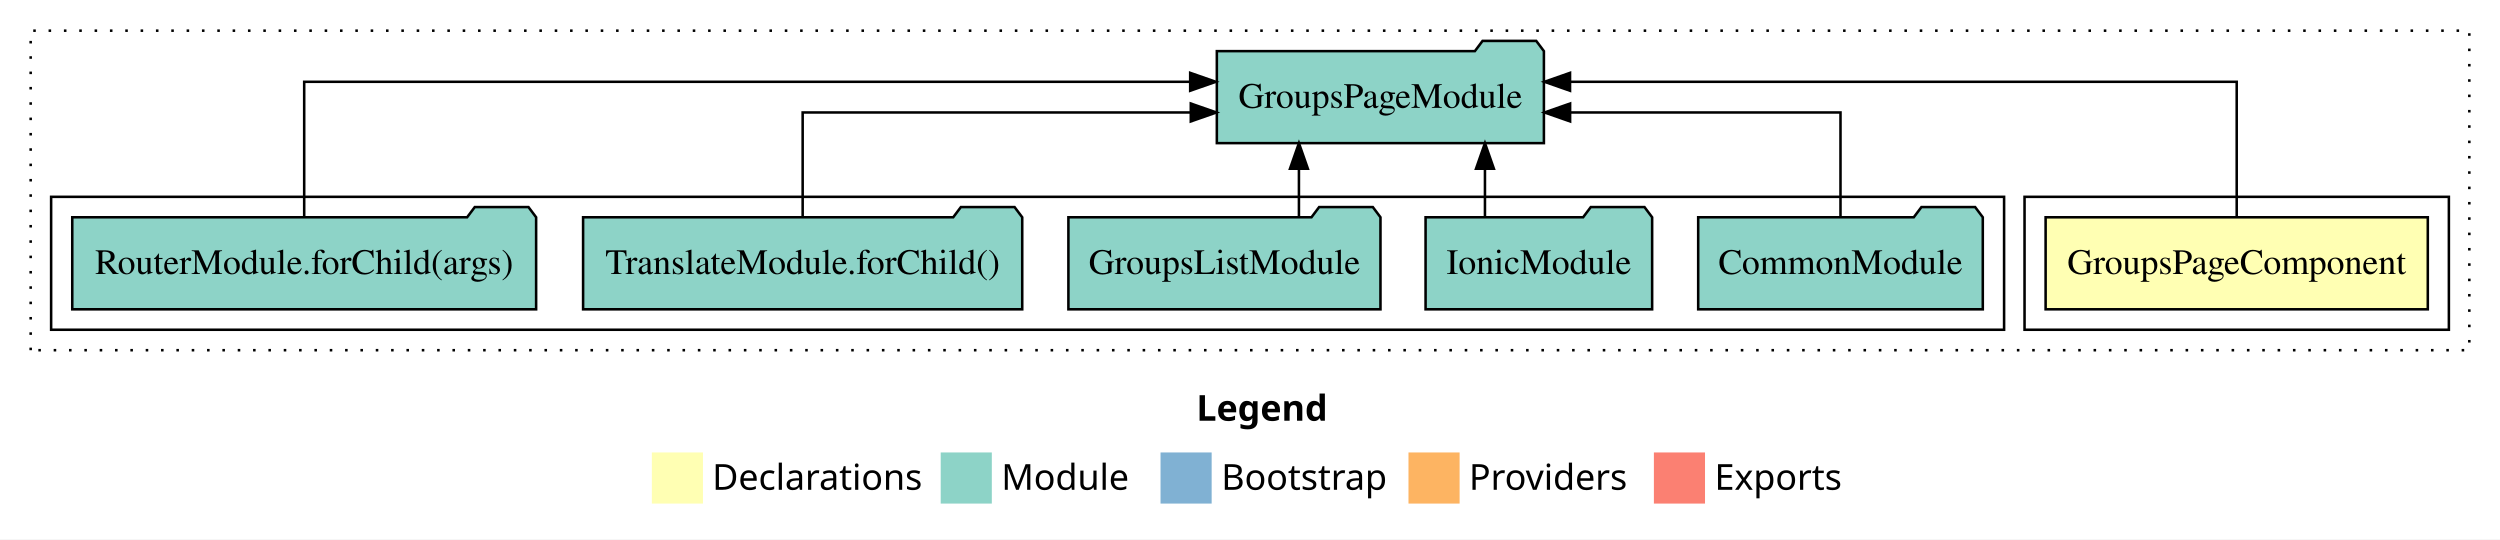
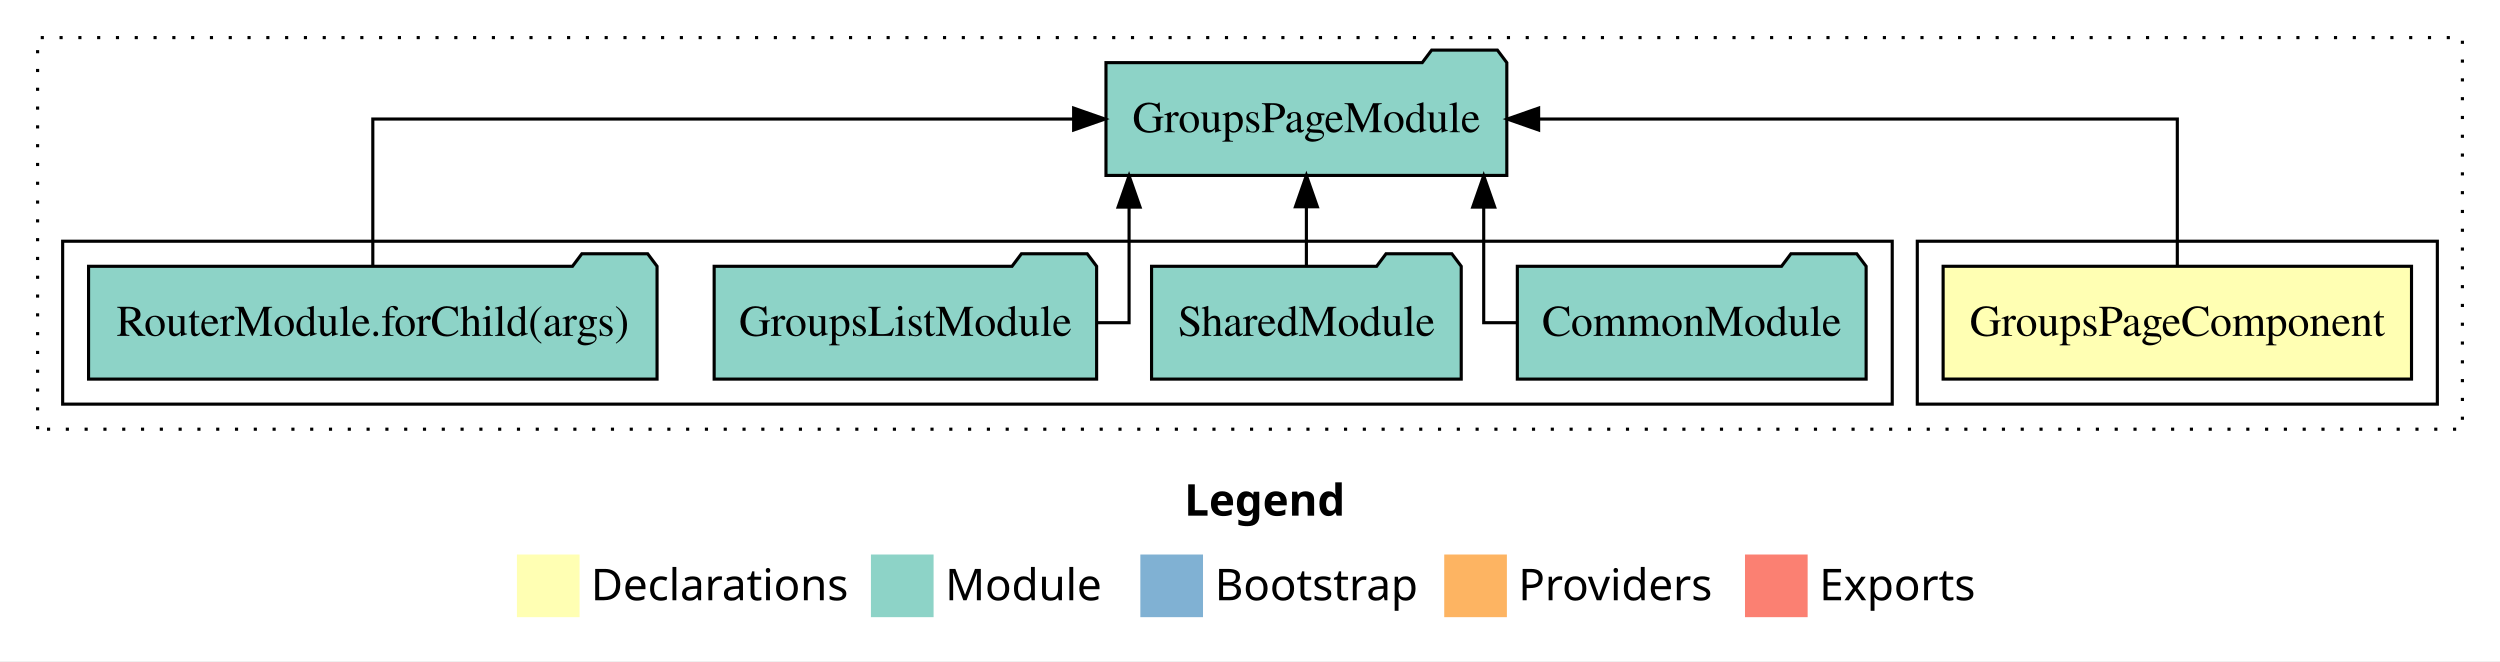
- <svg xmlns="http://www.w3.org/2000/svg" width="978pt" height="211pt" viewBox="0.00 0.00 978.00 211.00">
+ <svg xmlns="http://www.w3.org/2000/svg" width="798pt" height="211pt" viewBox="0.00 0.00 798.00 211.00">
  <g id="graph0" class="graph" transform="scale(1 1) rotate(0) translate(4 207)">
-     <polygon fill="#ffffff" stroke="transparent" points="-4,4 -4,-207 974,-207 974,4 -4,4" />
-     <text text-anchor="start" x="464.009" y="-42.4" font-family="sans-serif" font-weight="bold" font-size="14.00" fill="#000000">Legend</text>
-     <polygon fill="#ffffb3" stroke="transparent" points="251,-10 251,-30 271,-30 271,-10 251,-10" />
-     <text text-anchor="start" x="274.629" y="-15.4" font-family="sans-serif" font-size="14.00" fill="#000000">  Declarations</text>
-     <polygon fill="#8dd3c7" stroke="transparent" points="364,-10 364,-30 384,-30 384,-10 364,-10" />
-     <text text-anchor="start" x="387.725" y="-15.4" font-family="sans-serif" font-size="14.00" fill="#000000">  Module</text>
-     <polygon fill="#80b1d3" stroke="transparent" points="450,-10 450,-30 470,-30 470,-10 450,-10" />
-     <text text-anchor="start" x="473.781" y="-15.4" font-family="sans-serif" font-size="14.00" fill="#000000">  Bootstrap</text>
-     <polygon fill="#fdb462" stroke="transparent" points="547,-10 547,-30 567,-30 567,-10 547,-10" />
-     <text text-anchor="start" x="570.673" y="-15.4" font-family="sans-serif" font-size="14.00" fill="#000000">  Providers</text>
-     <polygon fill="#fb8072" stroke="transparent" points="643,-10 643,-30 663,-30 663,-10 643,-10" />
-     <text text-anchor="start" x="666.726" y="-15.4" font-family="sans-serif" font-size="14.00" fill="#000000">  Exports</text>
+     <polygon fill="#ffffff" stroke="transparent" points="-4,4 -4,-207 794,-207 794,4 -4,4" />
+     <text text-anchor="start" x="374.009" y="-42.4" font-family="sans-serif" font-weight="bold" font-size="14.00" fill="#000000">Legend</text>
+     <polygon fill="#ffffb3" stroke="transparent" points="161,-10 161,-30 181,-30 181,-10 161,-10" />
+     <text text-anchor="start" x="184.629" y="-15.4" font-family="sans-serif" font-size="14.00" fill="#000000">  Declarations</text>
+     <polygon fill="#8dd3c7" stroke="transparent" points="274,-10 274,-30 294,-30 294,-10 274,-10" />
+     <text text-anchor="start" x="297.725" y="-15.4" font-family="sans-serif" font-size="14.00" fill="#000000">  Module</text>
+     <polygon fill="#80b1d3" stroke="transparent" points="360,-10 360,-30 380,-30 380,-10 360,-10" />
+     <text text-anchor="start" x="383.781" y="-15.4" font-family="sans-serif" font-size="14.00" fill="#000000">  Bootstrap</text>
+     <polygon fill="#fdb462" stroke="transparent" points="457,-10 457,-30 477,-30 477,-10 457,-10" />
+     <text text-anchor="start" x="480.673" y="-15.4" font-family="sans-serif" font-size="14.00" fill="#000000">  Providers</text>
+     <polygon fill="#fb8072" stroke="transparent" points="553,-10 553,-30 573,-30 573,-10 553,-10" />
+     <text text-anchor="start" x="576.726" y="-15.4" font-family="sans-serif" font-size="14.00" fill="#000000">  Exports</text>
    <g id="clust1" class="cluster">
-       <polygon fill="none" stroke="#000000" stroke-dasharray="1,5" points="8,-70 8,-195 962,-195 962,-70 8,-70" />
+       <polygon fill="none" stroke="#000000" stroke-dasharray="1,5" points="8,-70 8,-195 782,-195 782,-70 8,-70" />
    </g>
    <g id="clust2" class="cluster">
-       <polygon fill="none" stroke="#000000" points="788,-78 788,-130 954,-130 954,-78 788,-78" />
+       <polygon fill="none" stroke="#000000" points="608,-78 608,-130 774,-130 774,-78 608,-78" />
    </g>
    <g id="clust4" class="cluster">
-       <polygon fill="none" stroke="#000000" points="16,-78 16,-130 780,-130 780,-78 16,-78" />
+       <polygon fill="none" stroke="#000000" points="16,-78 16,-130 600,-130 600,-78 16,-78" />
    </g>
    <g id="node1" class="node">
-       <polygon fill="#ffffb3" stroke="#000000" points="945.756,-122 796.244,-122 796.244,-86 945.756,-86 945.756,-122" />
-       <text text-anchor="middle" x="871" y="-99.8" font-family="Times,serif" font-size="14.00" fill="#000000">GroupsPageComponent</text>
+       <polygon fill="#ffffb3" stroke="#000000" points="765.756,-122 616.244,-122 616.244,-86 765.756,-86 765.756,-122" />
+       <text text-anchor="middle" x="691" y="-99.8" font-family="Times,serif" font-size="14.00" fill="#000000">GroupsPageComponent</text>
    </g>
    <g id="node2" class="node">
-       <polygon fill="#8dd3c7" stroke="#000000" points="599.973,-187 596.973,-191 575.973,-191 572.973,-187 472.027,-187 472.027,-151 599.973,-151 599.973,-187" />
-       <text text-anchor="middle" x="536" y="-164.8" font-family="Times,serif" font-size="14.00" fill="#000000">GroupsPageModule</text>
+       <polygon fill="#8dd3c7" stroke="#000000" points="476.973,-187 473.973,-191 452.973,-191 449.973,-187 349.027,-187 349.027,-151 476.973,-151 476.973,-187" />
+       <text text-anchor="middle" x="413" y="-164.8" font-family="Times,serif" font-size="14.00" fill="#000000">GroupsPageModule</text>
    </g>
    <g id="edge1" class="edge">
-       <path fill="none" stroke="#000000" d="M871,-122.284C871,-143.321 871,-175 871,-175 871,-175 610.195,-175 610.195,-175" />
-       <polygon fill="#000000" stroke="#000000" points="610.195,-171.5 600.195,-175 610.195,-178.5 610.195,-171.5" />
+       <path fill="none" stroke="#000000" d="M691,-122.106C691,-141.339 691,-169 691,-169 691,-169 487.128,-169 487.128,-169" />
+       <polygon fill="#000000" stroke="#000000" points="487.128,-165.5 477.128,-169 487.128,-172.5 487.128,-165.5" />
    </g>
    <g id="node3" class="node">
-       <polygon fill="#8dd3c7" stroke="#000000" points="771.668,-122 768.668,-126 747.668,-126 744.668,-122 660.332,-122 660.332,-86 771.668,-86 771.668,-122" />
-       <text text-anchor="middle" x="716" y="-99.8" font-family="Times,serif" font-size="14.00" fill="#000000">CommonModule</text>
+       <polygon fill="#8dd3c7" stroke="#000000" points="591.668,-122 588.668,-126 567.668,-126 564.668,-122 480.332,-122 480.332,-86 591.668,-86 591.668,-122" />
+       <text text-anchor="middle" x="536" y="-99.8" font-family="Times,serif" font-size="14.00" fill="#000000">CommonModule</text>
    </g>
    <g id="edge2" class="edge">
-       <path fill="none" stroke="#000000" d="M716,-122.022C716,-139.373 716,-163 716,-163 716,-163 610.222,-163 610.222,-163" />
-       <polygon fill="#000000" stroke="#000000" points="610.222,-159.5 600.222,-163 610.222,-166.5 610.222,-159.5" />
+       <path fill="none" stroke="#000000" d="M480.267,-104C473.88,-104 469.599,-104 469.599,-104 469.599,-104 469.599,-140.894 469.599,-140.894" />
+       <polygon fill="#000000" stroke="#000000" points="466.099,-140.894 469.599,-150.894 473.099,-140.894 466.099,-140.894" />
    </g>
    <g id="node4" class="node">
-       <polygon fill="#8dd3c7" stroke="#000000" points="642.316,-122 639.316,-126 618.316,-126 615.316,-122 553.684,-122 553.684,-86 642.316,-86 642.316,-122" />
-       <text text-anchor="middle" x="598" y="-99.8" font-family="Times,serif" font-size="14.00" fill="#000000">IonicModule</text>
+       <polygon fill="#8dd3c7" stroke="#000000" points="462.423,-122 459.423,-126 438.423,-126 435.423,-122 363.577,-122 363.577,-86 462.423,-86 462.423,-122" />
+       <text text-anchor="middle" x="413" y="-99.8" font-family="Times,serif" font-size="14.00" fill="#000000">SharedModule</text>
    </g>
    <g id="edge3" class="edge">
-       <path fill="none" stroke="#000000" d="M576.914,-122.106C576.914,-122.106 576.914,-140.991 576.914,-140.991" />
-       <polygon fill="#000000" stroke="#000000" points="573.414,-140.991 576.914,-150.991 580.414,-140.991 573.414,-140.991" />
+       <path fill="none" stroke="#000000" d="M413,-122.106C413,-122.106 413,-140.991 413,-140.991" />
+       <polygon fill="#000000" stroke="#000000" points="409.5,-140.991 413,-150.991 416.5,-140.991 409.5,-140.991" />
    </g>
    <g id="node5" class="node">
-       <polygon fill="#8dd3c7" stroke="#000000" points="536.041,-122 533.041,-126 512.041,-126 509.041,-122 413.959,-122 413.959,-86 536.041,-86 536.041,-122" />
-       <text text-anchor="middle" x="475" y="-99.8" font-family="Times,serif" font-size="14.00" fill="#000000">GroupsListModule</text>
+       <polygon fill="#8dd3c7" stroke="#000000" points="346.041,-122 343.041,-126 322.041,-126 319.041,-122 223.959,-122 223.959,-86 346.041,-86 346.041,-122" />
+       <text text-anchor="middle" x="285" y="-99.8" font-family="Times,serif" font-size="14.00" fill="#000000">GroupsListModule</text>
    </g>
    <g id="edge4" class="edge">
-       <path fill="none" stroke="#000000" d="M504.142,-122.106C504.142,-122.106 504.142,-140.991 504.142,-140.991" />
-       <polygon fill="#000000" stroke="#000000" points="500.642,-140.991 504.142,-150.991 507.642,-140.991 500.642,-140.991" />
+       <path fill="none" stroke="#000000" d="M346.171,-104C352.347,-104 356.401,-104 356.401,-104 356.401,-104 356.401,-140.894 356.401,-140.894" />
+       <polygon fill="#000000" stroke="#000000" points="352.901,-140.894 356.401,-150.894 359.901,-140.894 352.901,-140.894" />
    </g>
    <g id="node6" class="node">
-       <polygon fill="#8dd3c7" stroke="#000000" points="395.893,-122 392.893,-126 371.893,-126 368.893,-122 224.107,-122 224.107,-86 395.893,-86 395.893,-122" />
-       <text text-anchor="middle" x="310" y="-99.8" font-family="Times,serif" font-size="14.00" fill="#000000">TranslateModule.forChild()</text>
-     </g>
-     <g id="edge5" class="edge">
-       <path fill="none" stroke="#000000" d="M310,-122.022C310,-139.373 310,-163 310,-163 310,-163 461.842,-163 461.842,-163" />
-       <polygon fill="#000000" stroke="#000000" points="461.842,-166.5 471.842,-163 461.842,-159.5 461.842,-166.5" />
-     </g>
-     <g id="node7" class="node">
      <polygon fill="#8dd3c7" stroke="#000000" points="205.732,-122 202.732,-126 181.732,-126 178.732,-122 24.268,-122 24.268,-86 205.732,-86 205.732,-122" />
      <text text-anchor="middle" x="115" y="-99.8" font-family="Times,serif" font-size="14.00" fill="#000000">RouterModule.forChild(args)</text>
    </g>
-     <g id="edge6" class="edge">
-       <path fill="none" stroke="#000000" d="M115,-122.284C115,-143.321 115,-175 115,-175 115,-175 461.601,-175 461.601,-175" />
-       <polygon fill="#000000" stroke="#000000" points="461.601,-178.5 471.601,-175 461.601,-171.5 461.601,-178.5" />
+     <g id="edge5" class="edge">
+       <path fill="none" stroke="#000000" d="M115,-122.106C115,-141.339 115,-169 115,-169 115,-169 338.705,-169 338.705,-169" />
+       <polygon fill="#000000" stroke="#000000" points="338.705,-172.5 348.705,-169 338.705,-165.5 338.705,-172.5" />
    </g>
  </g>
</svg>
